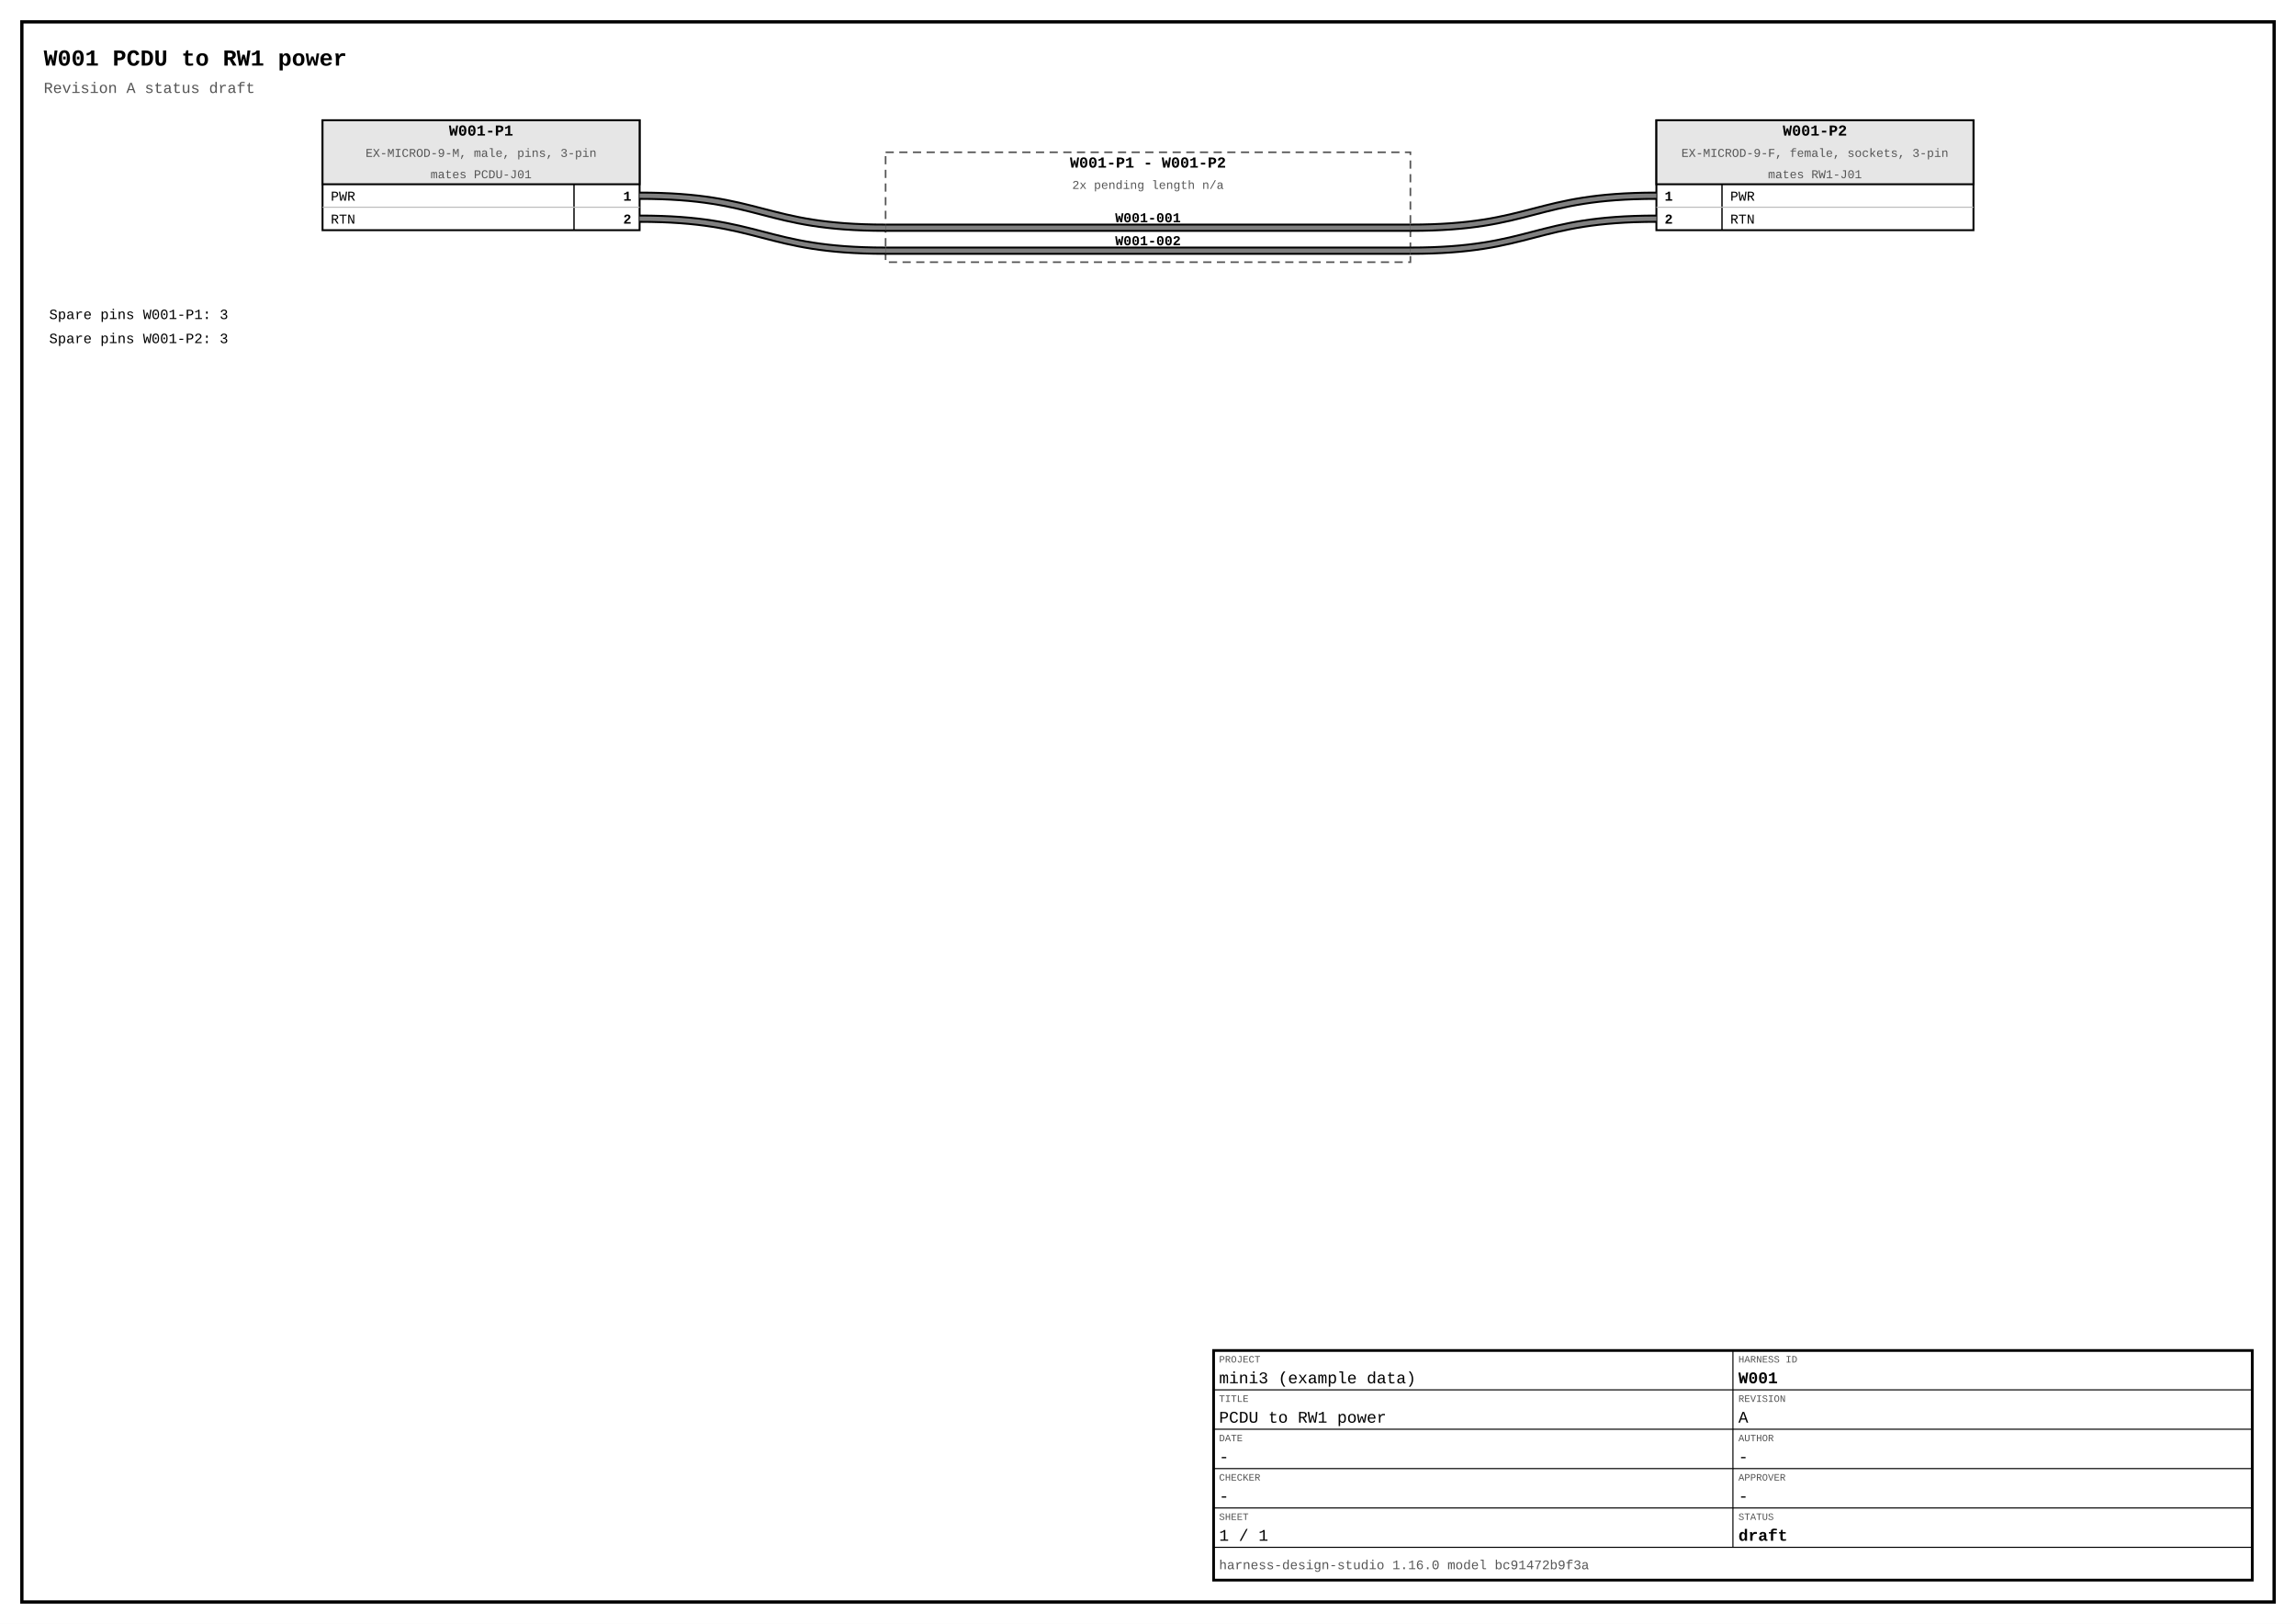
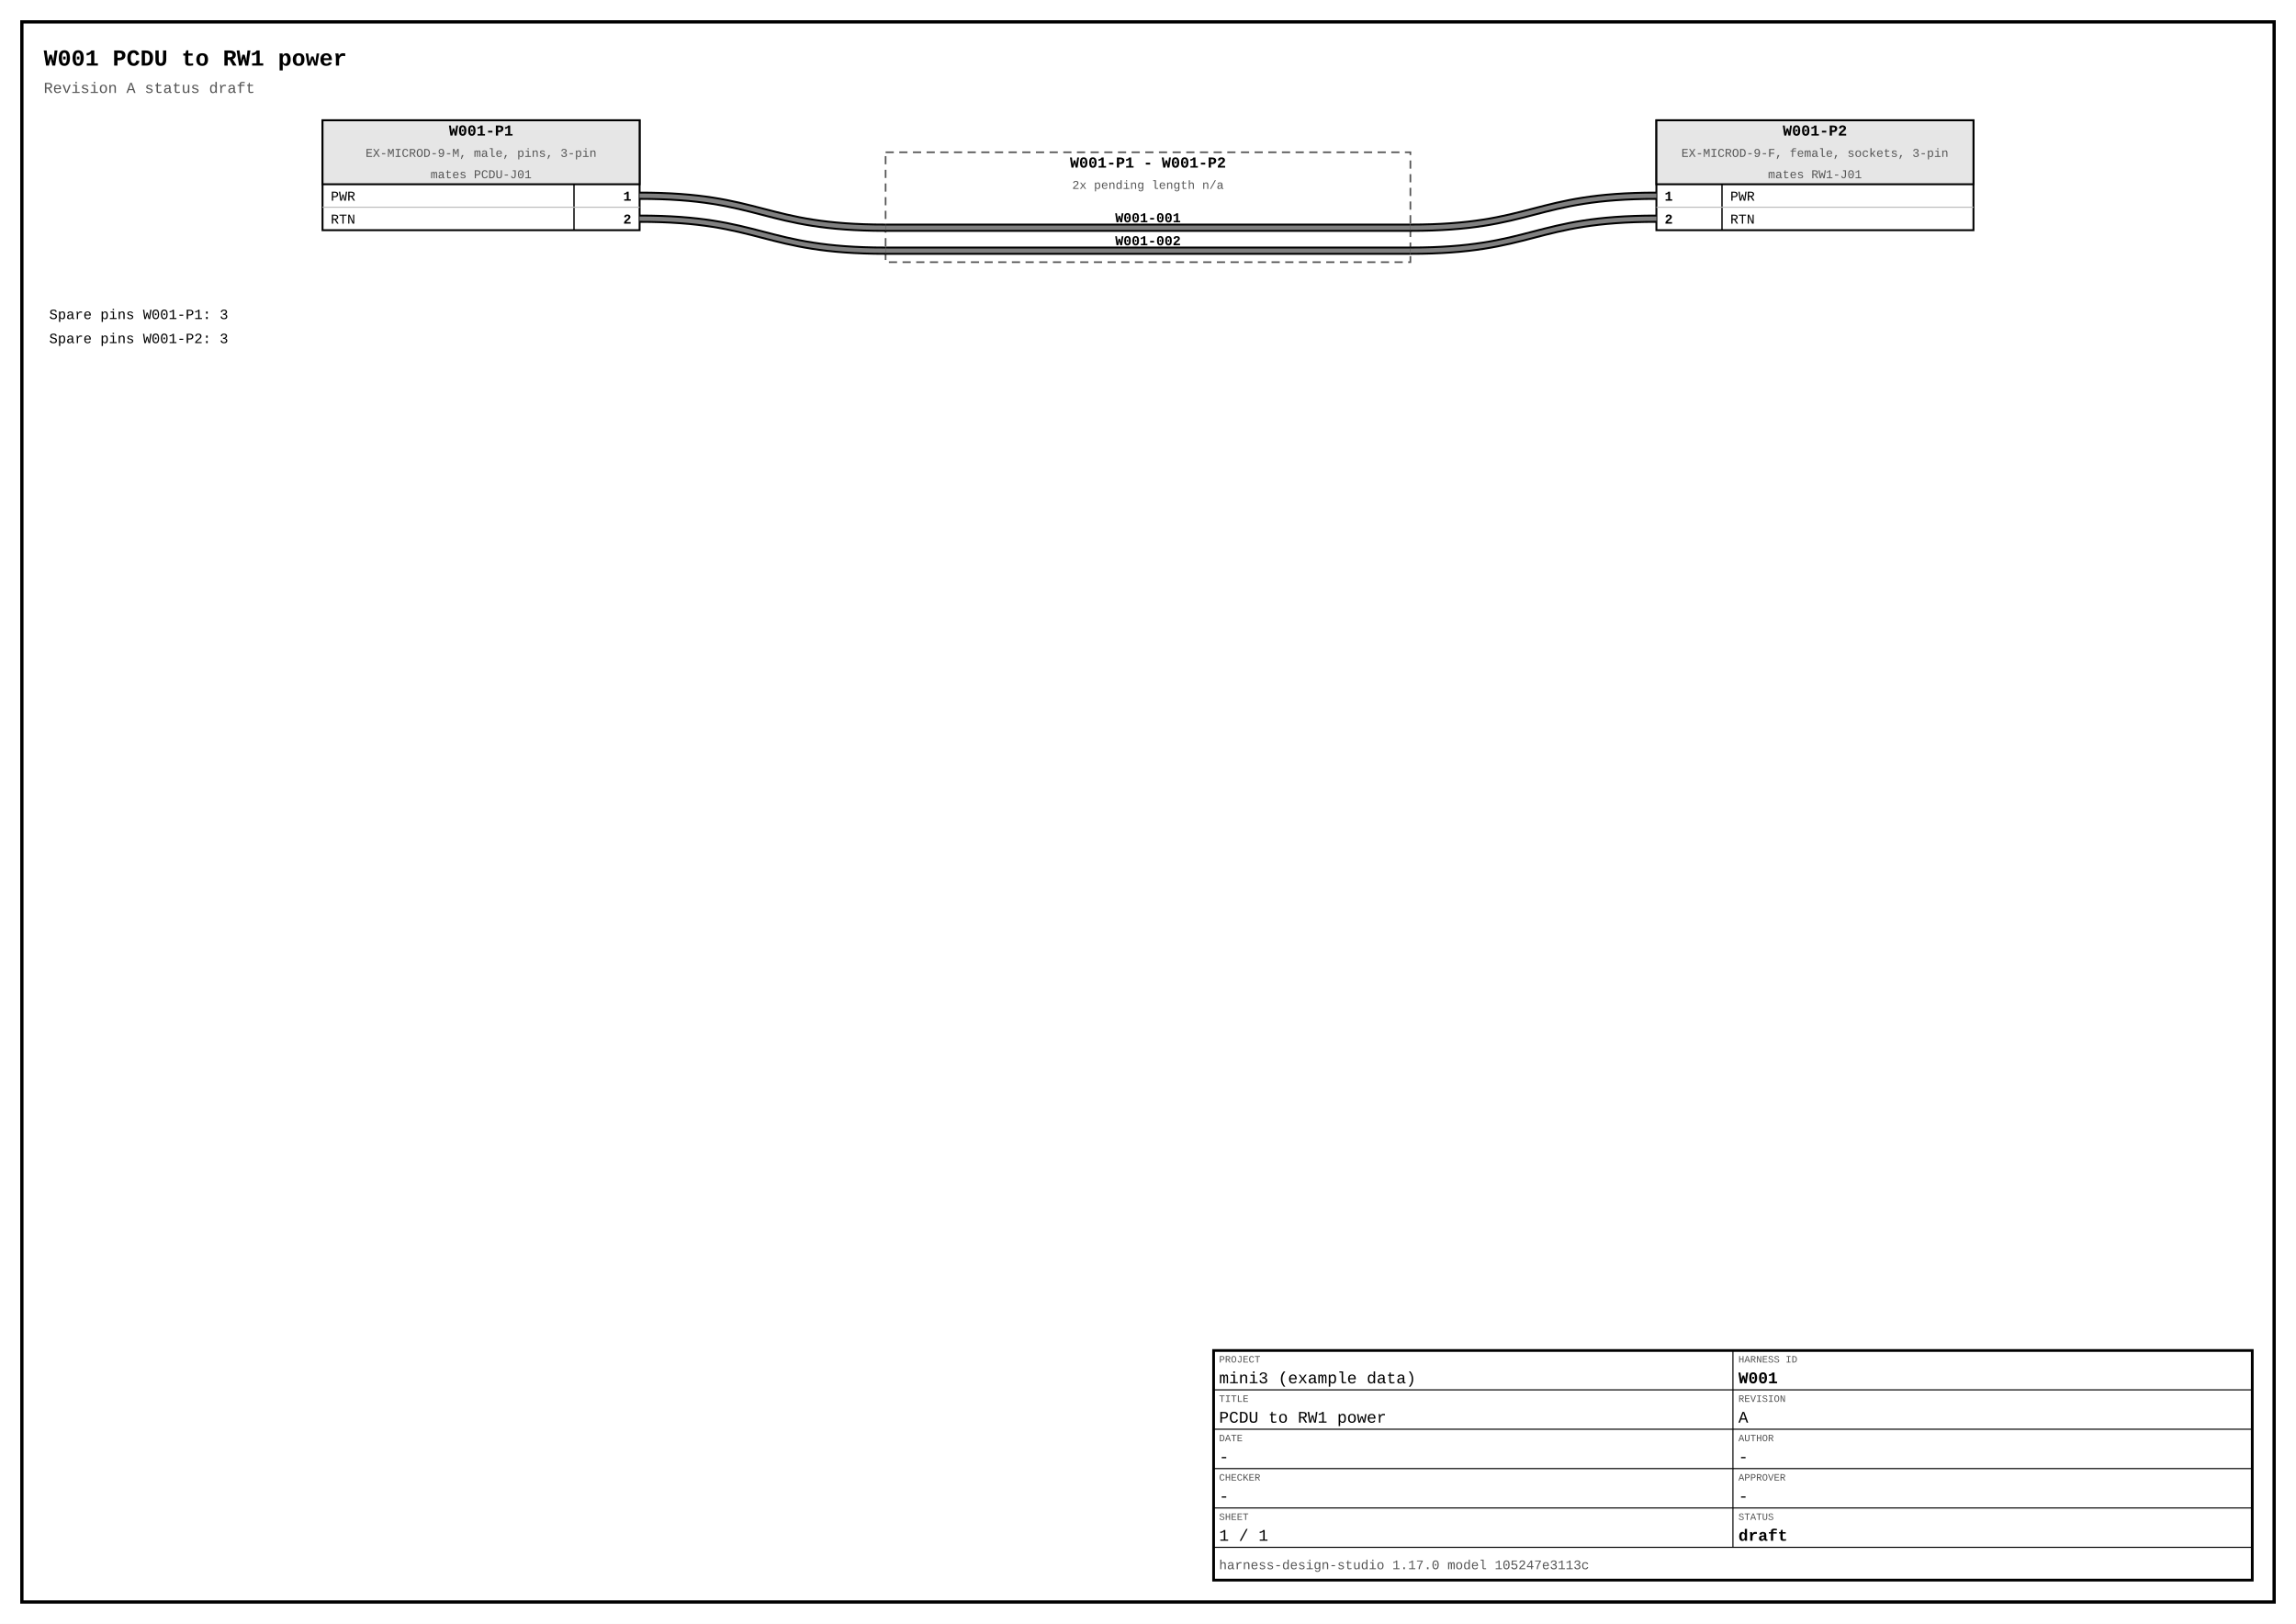
<svg xmlns="http://www.w3.org/2000/svg" width="420mm" height="297mm" viewBox="0 0 420 297" font-family="Courier New, Courier, monospace">
  <rect x="0" y="0" width="420" height="297" fill="#ffffff" />
  <rect x="4" y="4" width="412" height="289" fill="none" stroke="#000000" stroke-width="0.6" />
  <text x="8" y="12" font-size="4.2" font-weight="bold" text-anchor="start" fill="#000000">W001  PCDU to RW1 power</text>
  <text x="8" y="17" font-size="2.8" text-anchor="start" fill="#555555">Revision A  status draft</text>
  <rect x="59" y="22" width="58" height="20.1" fill="#ffffff" stroke="#000000" stroke-width="0.35" />
  <rect x="59" y="22" width="58" height="11.7" fill="#e6e6e6" stroke="#000000" stroke-width="0.35" />
  <text x="88" y="24.8" font-size="2.8" font-weight="bold" text-anchor="middle" fill="#000000">W001-P1</text>
  <text x="88" y="28.7" font-size="2.2" text-anchor="middle" fill="#555555">EX-MICROD-9-M, male, pins, 3-pin</text>
  <text x="88" y="32.6" font-size="2.2" text-anchor="middle" fill="#555555">mates PCDU-J01</text>
  <line x1="105" y1="33.7" x2="105" y2="42.1" stroke="#000000" stroke-width="0.25" />
  <line x1="59" y1="37.9" x2="117" y2="37.9" stroke="#bbbbbb" stroke-width="0.2" />
  <text x="60.5" y="36.7" font-size="2.5" text-anchor="start" fill="#000000" data-ref="sig/W001-P1/1">PWR</text>
  <text x="115.5" y="36.7" font-size="2.5" font-weight="bold" text-anchor="end" fill="#000000" data-ref="pin/W001-P1/1">1</text>
  <text x="60.5" y="40.9" font-size="2.5" text-anchor="start" fill="#000000" data-ref="sig/W001-P1/2">RTN</text>
  <text x="115.5" y="40.9" font-size="2.5" font-weight="bold" text-anchor="end" fill="#000000" data-ref="pin/W001-P1/2">2</text>
  <rect x="303" y="22" width="58" height="20.1" fill="#ffffff" stroke="#000000" stroke-width="0.35" />
  <rect x="303" y="22" width="58" height="11.7" fill="#e6e6e6" stroke="#000000" stroke-width="0.35" />
  <text x="332" y="24.8" font-size="2.8" font-weight="bold" text-anchor="middle" fill="#000000">W001-P2</text>
  <text x="332" y="28.7" font-size="2.2" text-anchor="middle" fill="#555555">EX-MICROD-9-F, female, sockets, 3-pin</text>
  <text x="332" y="32.6" font-size="2.2" text-anchor="middle" fill="#555555">mates RW1-J01</text>
  <line x1="315" y1="33.7" x2="315" y2="42.1" stroke="#000000" stroke-width="0.25" />
  <line x1="303" y1="37.9" x2="361" y2="37.9" stroke="#bbbbbb" stroke-width="0.2" />
  <text x="304.5" y="36.7" font-size="2.5" font-weight="bold" text-anchor="start" fill="#000000" data-ref="pin/W001-P2/1">1</text>
  <text x="316.5" y="36.7" font-size="2.5" text-anchor="start" fill="#000000" data-ref="sig/W001-P2/1">PWR</text>
  <text x="304.5" y="40.9" font-size="2.5" font-weight="bold" text-anchor="start" fill="#000000" data-ref="pin/W001-P2/2">2</text>
  <text x="316.5" y="40.9" font-size="2.5" text-anchor="start" fill="#000000" data-ref="sig/W001-P2/2">RTN</text>
  <rect x="162" y="27.85" width="96" height="20.1" fill="none" stroke="#555555" stroke-width="0.3" stroke-dasharray="1.5 1" />
  <text x="210" y="30.65" font-size="2.8" font-weight="bold" text-anchor="middle" fill="#000000">W001-P1 - W001-P2</text>
  <text x="210" y="34.55" font-size="2.2" text-anchor="middle" fill="#555555">2x  pending  length n/a</text>
  <path d="M 117 35.8 C 139.5 35.8 139.5 41.65 162 41.65" fill="none" stroke="#000000" stroke-width="1.5" />
  <line x1="162" y1="41.65" x2="258" y2="41.65" stroke="#000000" stroke-width="1.5" />
  <path d="M 258 41.65 C 280.5 41.65 280.5 35.8 303 35.8" fill="none" stroke="#000000" stroke-width="1.5" />
  <path d="M 117 35.8 C 139.5 35.8 139.5 41.65 162 41.65" fill="none" stroke="#808080" stroke-width="0.8" />
  <line x1="162" y1="41.65" x2="258" y2="41.65" stroke="#808080" stroke-width="0.8" />
  <path d="M 258 41.65 C 280.5 41.65 280.5 35.8 303 35.8" fill="none" stroke="#808080" stroke-width="0.8" />
  <text x="210" y="40.65" font-size="2.5" font-weight="bold" text-anchor="middle" fill="#000000">W001-001</text>
  <path d="M 117 40 C 139.5 40 139.5 45.85 162 45.85" fill="none" stroke="#000000" stroke-width="1.5" />
  <line x1="162" y1="45.85" x2="258" y2="45.85" stroke="#000000" stroke-width="1.5" />
  <path d="M 258 45.85 C 280.5 45.85 280.5 40 303 40" fill="none" stroke="#000000" stroke-width="1.5" />
  <path d="M 117 40 C 139.5 40 139.5 45.85 162 45.85" fill="none" stroke="#808080" stroke-width="0.8" />
  <line x1="162" y1="45.85" x2="258" y2="45.85" stroke="#808080" stroke-width="0.8" />
  <path d="M 258 45.85 C 280.5 45.85 280.5 40 303 40" fill="none" stroke="#808080" stroke-width="0.8" />
  <text x="210" y="44.85" font-size="2.5" font-weight="bold" text-anchor="middle" fill="#000000">W001-002</text>
  <text x="9" y="58.35" font-size="2.6" text-anchor="start" fill="#000000">Spare pins W001-P1: 3</text>
  <text x="9" y="62.75" font-size="2.6" text-anchor="start" fill="#000000">Spare pins W001-P2: 3</text>
  <rect x="222" y="247" width="190" height="42" fill="none" stroke="#000000" stroke-width="0.5" />
  <line x1="222" y1="247" x2="317" y2="247" stroke="#000000" stroke-width="0.2" />
  <text x="223" y="249.2" font-size="1.8" text-anchor="start" fill="#555555">PROJECT</text>
  <text x="223" y="253" font-size="3" text-anchor="start" fill="#000000">mini3 (example data)</text>
  <line x1="317" y1="247" x2="412" y2="247" stroke="#000000" stroke-width="0.2" />
  <text x="318" y="249.2" font-size="1.8" text-anchor="start" fill="#555555">HARNESS ID</text>
  <text x="318" y="253" font-size="3" font-weight="bold" text-anchor="start" fill="#000000">W001</text>
  <line x1="222" y1="254.2" x2="317" y2="254.2" stroke="#000000" stroke-width="0.2" />
  <text x="223" y="256.4" font-size="1.8" text-anchor="start" fill="#555555">TITLE</text>
  <text x="223" y="260.2" font-size="3" text-anchor="start" fill="#000000">PCDU to RW1 power</text>
  <line x1="317" y1="254.2" x2="412" y2="254.2" stroke="#000000" stroke-width="0.2" />
  <text x="318" y="256.4" font-size="1.8" text-anchor="start" fill="#555555">REVISION</text>
  <text x="318" y="260.2" font-size="3" text-anchor="start" fill="#000000">A</text>
  <line x1="222" y1="261.4" x2="317" y2="261.4" stroke="#000000" stroke-width="0.2" />
  <text x="223" y="263.6" font-size="1.8" text-anchor="start" fill="#555555">DATE</text>
  <text x="223" y="267.4" font-size="3" text-anchor="start" fill="#000000">-</text>
  <line x1="317" y1="261.4" x2="412" y2="261.4" stroke="#000000" stroke-width="0.2" />
  <text x="318" y="263.6" font-size="1.8" text-anchor="start" fill="#555555">AUTHOR</text>
  <text x="318" y="267.4" font-size="3" text-anchor="start" fill="#000000">-</text>
  <line x1="222" y1="268.6" x2="317" y2="268.6" stroke="#000000" stroke-width="0.2" />
  <text x="223" y="270.8" font-size="1.8" text-anchor="start" fill="#555555">CHECKER</text>
  <text x="223" y="274.6" font-size="3" text-anchor="start" fill="#000000">-</text>
  <line x1="317" y1="268.6" x2="412" y2="268.6" stroke="#000000" stroke-width="0.2" />
  <text x="318" y="270.8" font-size="1.8" text-anchor="start" fill="#555555">APPROVER</text>
  <text x="318" y="274.6" font-size="3" text-anchor="start" fill="#000000">-</text>
  <line x1="222" y1="275.8" x2="317" y2="275.8" stroke="#000000" stroke-width="0.2" />
  <text x="223" y="278" font-size="1.8" text-anchor="start" fill="#555555">SHEET</text>
  <text x="223" y="281.8" font-size="3" text-anchor="start" fill="#000000">1 / 1</text>
  <line x1="317" y1="275.8" x2="412" y2="275.8" stroke="#000000" stroke-width="0.2" />
  <text x="318" y="278" font-size="1.8" text-anchor="start" fill="#555555">STATUS</text>
  <text x="318" y="281.8" font-size="3" font-weight="bold" text-anchor="start" fill="#000000">draft</text>
  <line x1="317" y1="247" x2="317" y2="283" stroke="#000000" stroke-width="0.2" />
  <line x1="222" y1="283" x2="412" y2="283" stroke="#000000" stroke-width="0.2" />
-   <text x="223" y="287" font-size="2.4" text-anchor="start" fill="#555555">harness-design-studio 1.16.0 model bc91472b9f3a</text>
+   <text x="223" y="287" font-size="2.4" text-anchor="start" fill="#555555">harness-design-studio 1.17.0 model 105247e3113c</text>
</svg>
